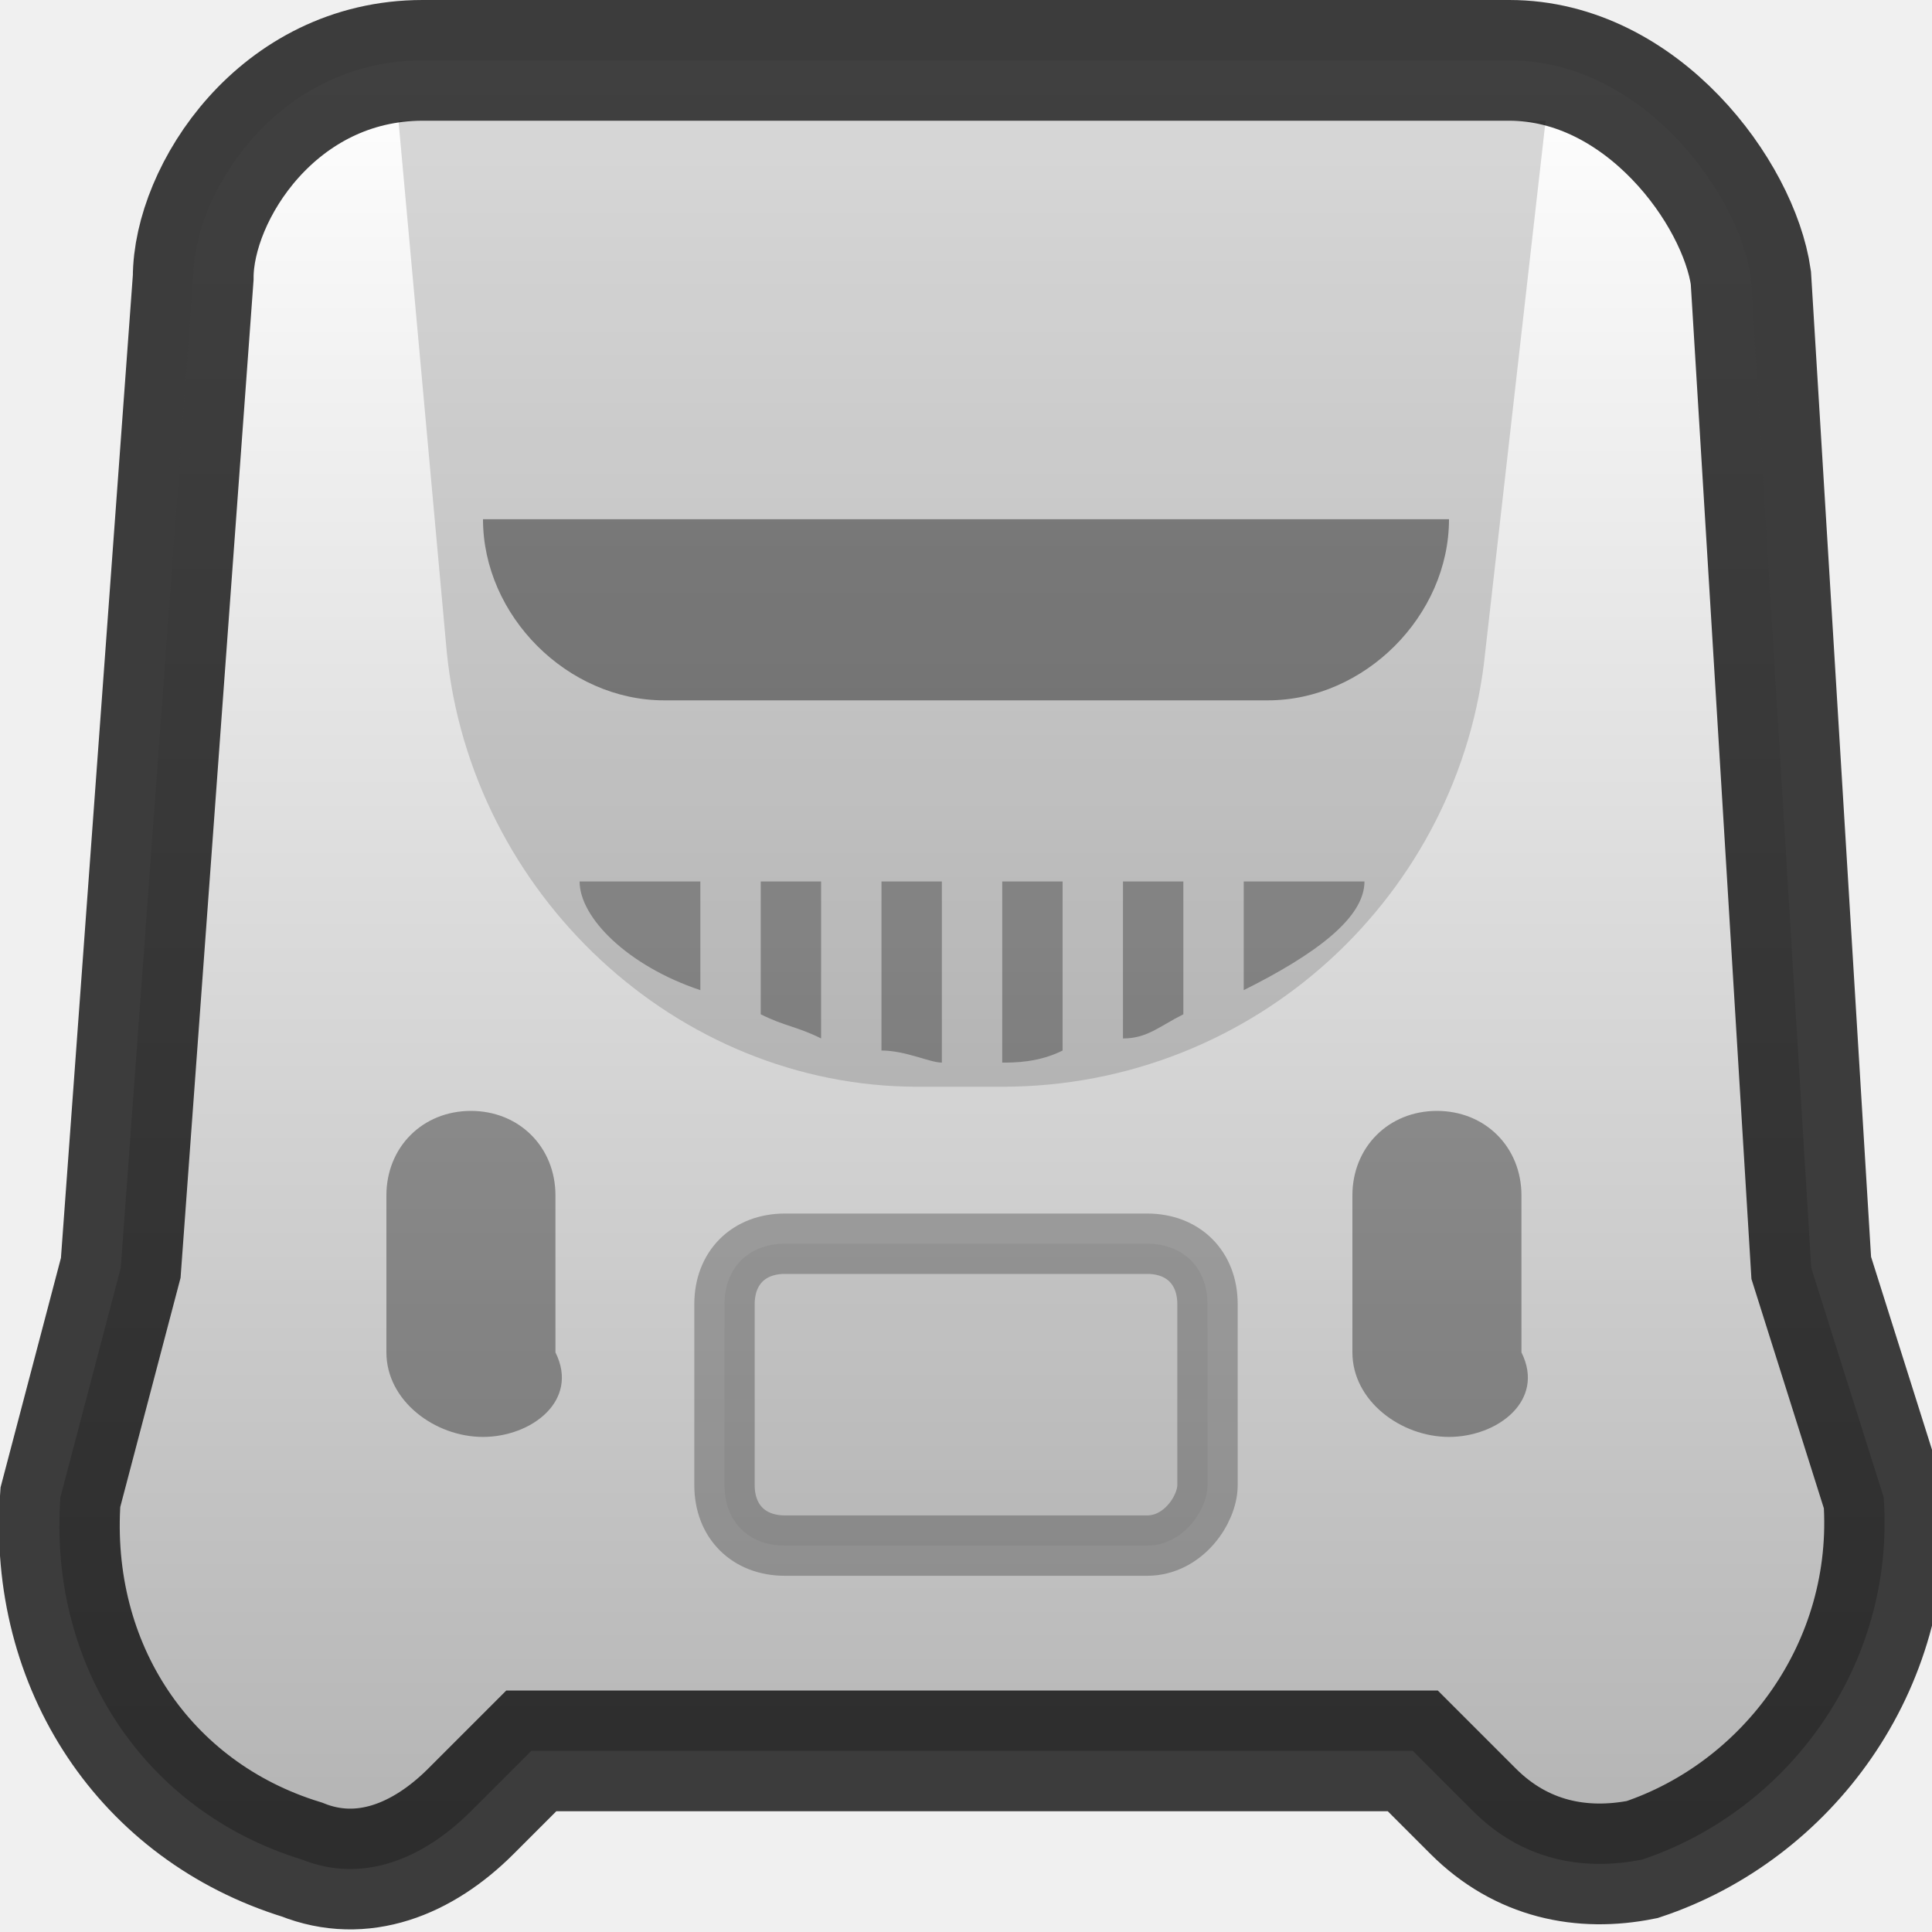
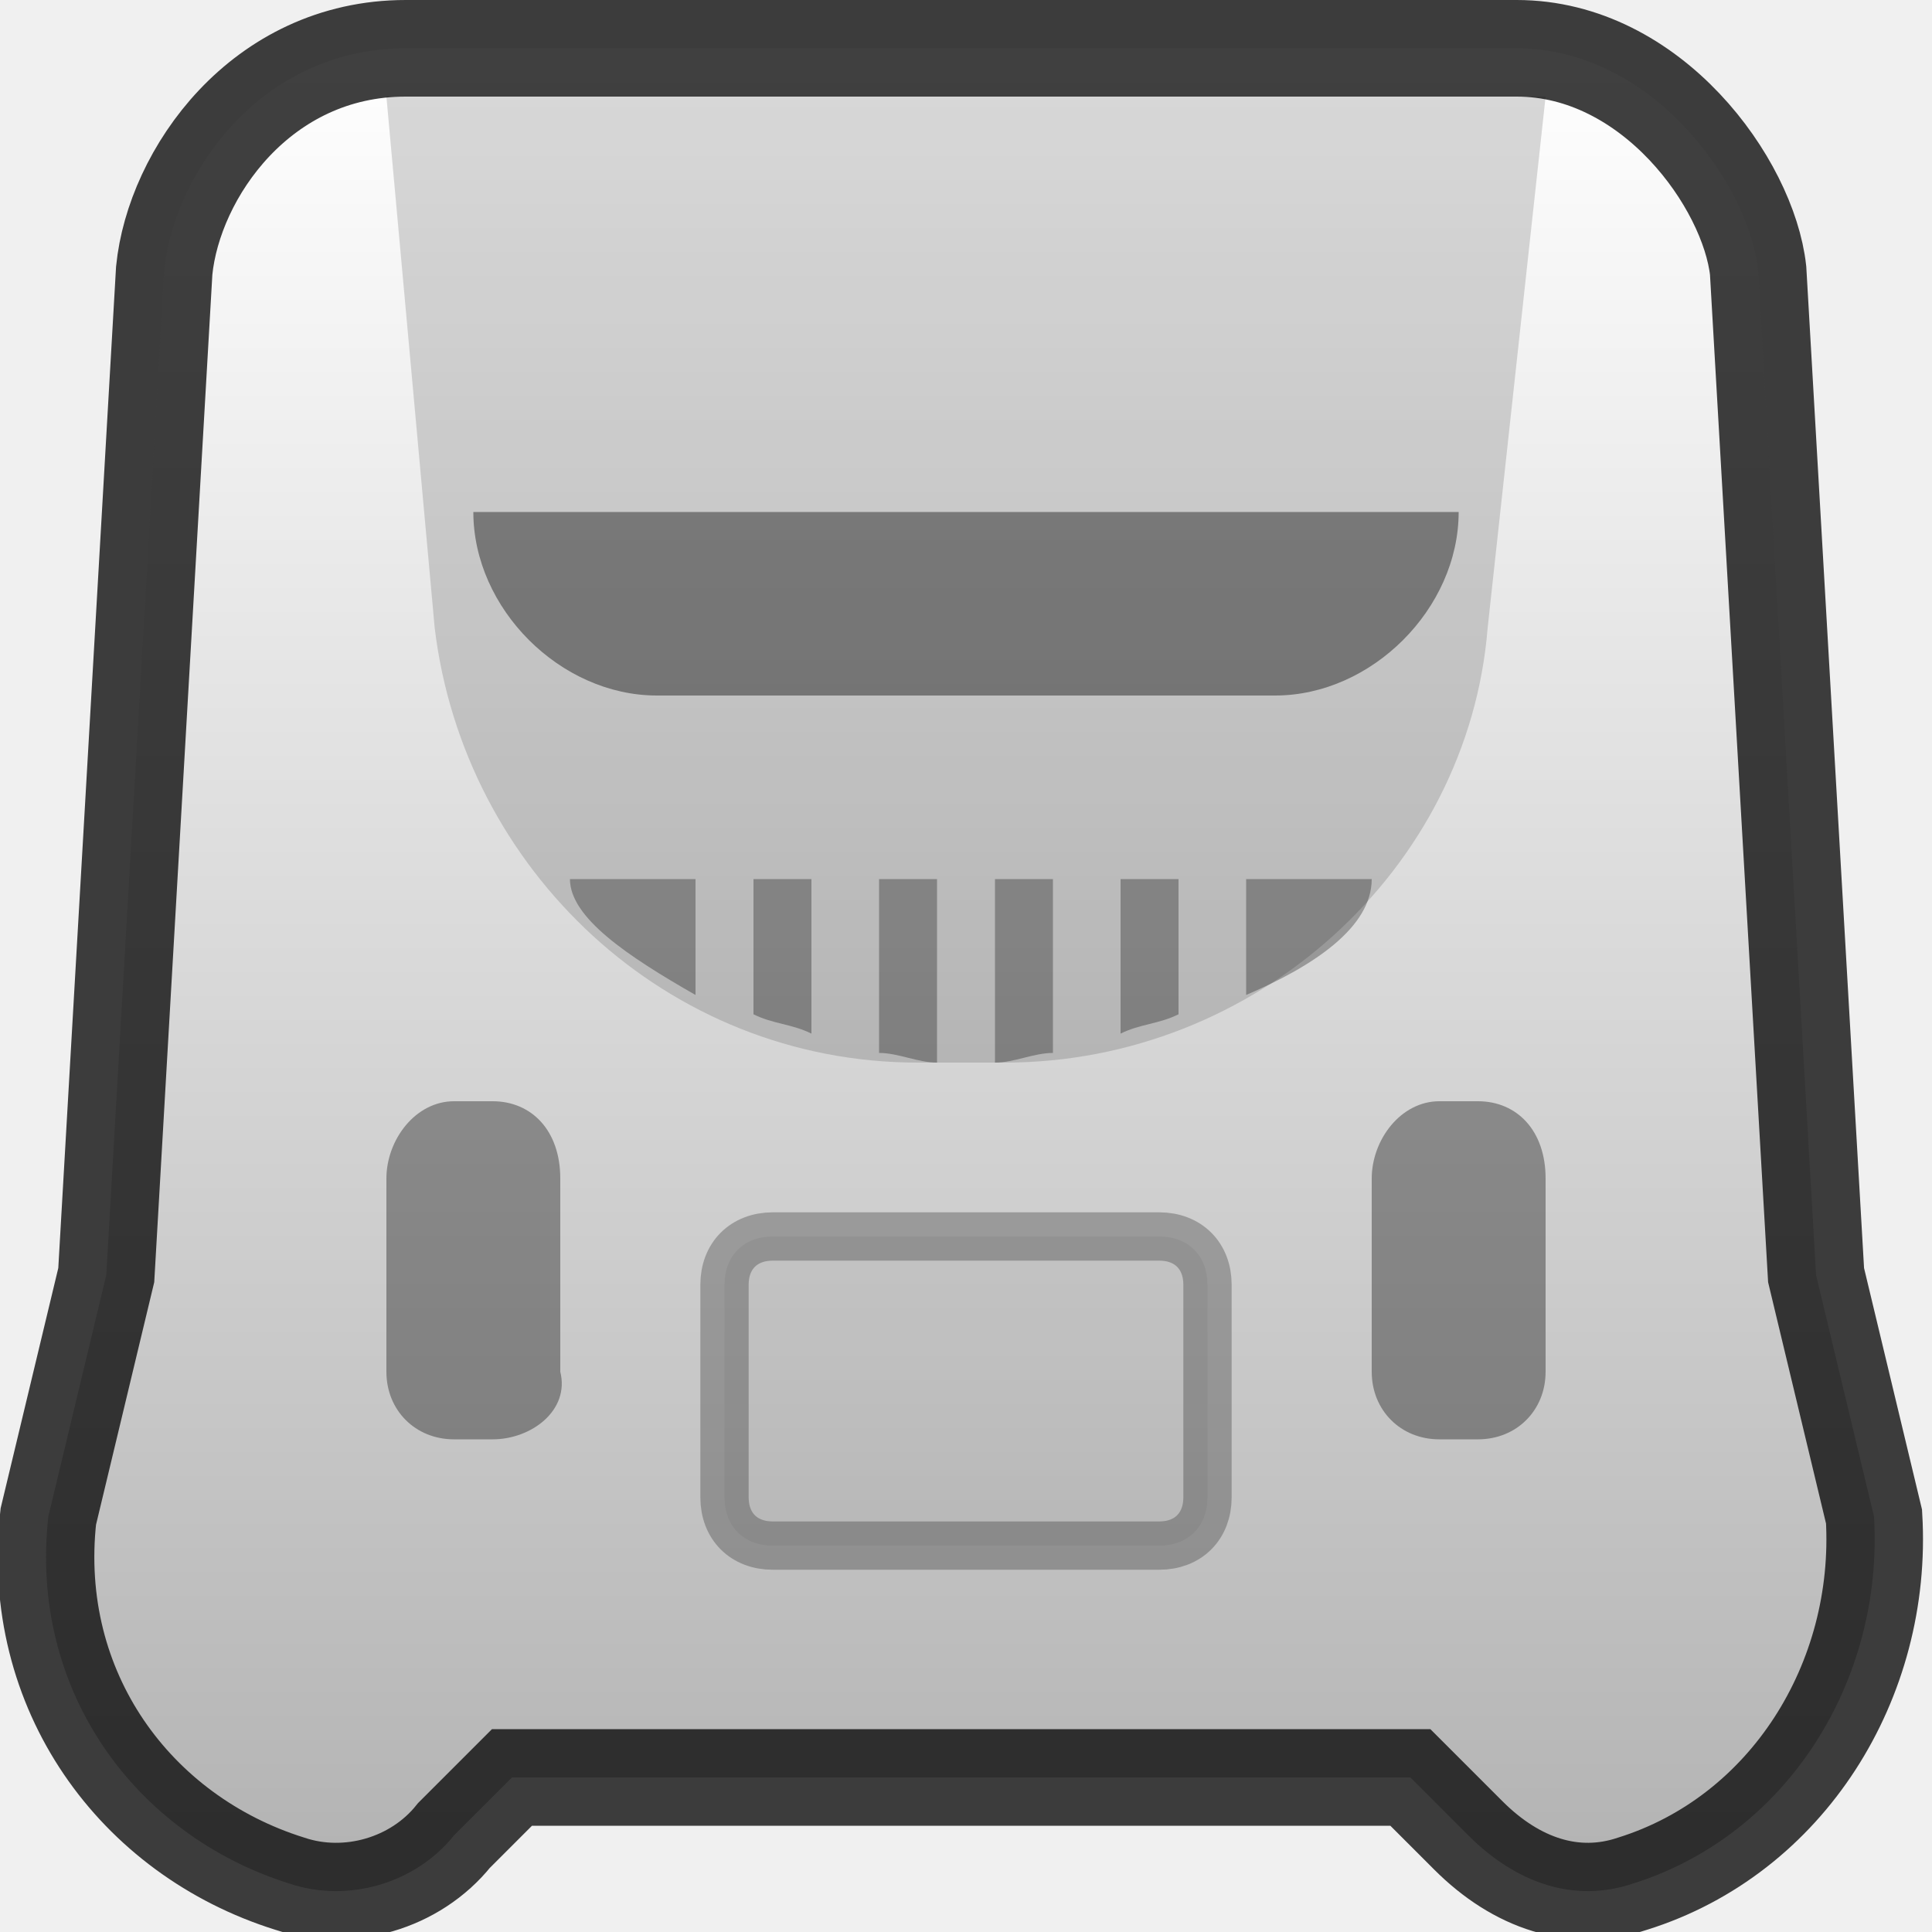
- <svg xmlns="http://www.w3.org/2000/svg" version="1.1" x="0px" y="0px" viewBox="0 0 16 16" style="enable-background:new 0 0 16 16;" xml:space="preserve">
+ <svg xmlns="http://www.w3.org/2000/svg" version="1.1" x="0px" y="0px" viewBox="0 0 20 20" style="enable-background:new 0 0 20 20;" xml:space="preserve">
  <style type="text/css">
	.st0{fill:#FFFFFF;stroke:#000000;stroke-miterlimit:10;stroke-opacity:0.75;}
- 	.st1{fill:url(#XMLID_9_);}
+ 	.st1{fill:url(#XMLID_23_);}
	.st2{fill-opacity:0.15;}
	.st3{opacity:0.4;}
	.st4{opacity:0.35;}
	.st5{opacity:0.3;}
	.st6{fill-opacity:5.000000e-002;stroke:#000000;stroke-width:0.5;stroke-miterlimit:10;stroke-opacity:0.25;}
</style>
  <g id="_x31_">
-     <path id="XMLID_7_" class="st0" d="M14.5,2.3c-0.1-0.7-0.9-1.8-2-1.8H3.5c-1.2,0-1.9,1.1-1.9,1.8L1,10.5l-0.5,1.9   c-0.1,1.4,0.7,2.6,2,3c0.5,0.2,1,0,1.4-0.4l0.5-0.5l7.3,0l0.5,0.5c0.4,0.4,0.9,0.5,1.4,0.4c1.2-0.4,2.1-1.6,2-3L15,10.5L14.5,2.3z" />
+     <path id="XMLID_7_" class="st0" d="M18.2,2.8c-0.1-0.9-1.1-2.3-2.5-2.3H4.2c-1.5,0-2.4,1.3-2.5,2.3L1.1,13.2l-0.6,2.5   c-0.2,1.8,0.9,3.3,2.5,3.8c0.6,0.2,1.3,0,1.7-0.5l0.6-0.6l9.3,0l0.6,0.6c0.5,0.5,1.1,0.7,1.7,0.5c1.6-0.5,2.6-2.1,2.5-3.8l-0.6-2.5   L18.2,2.8z" />
  </g>
  <g id="_x32_">
-     <linearGradient id="XMLID_9_" gradientUnits="userSpaceOnUse" x1="8" y1="15.5" x2="8" y2="0.5">
+     <linearGradient id="XMLID_23_" gradientUnits="userSpaceOnUse" x1="10" y1="19.5" x2="10" y2="0.5">
      <stop offset="0" style="stop-color:#000000;stop-opacity:0.3" />
      <stop offset="1" style="stop-color:#000000;stop-opacity:0" />
    </linearGradient>
-     <path id="XMLID_6_" class="st1" d="M14.5,2.3c-0.1-0.7-0.9-1.8-2-1.8H3.5c-1.2,0-1.9,1.1-1.9,1.8L1,10.5l-0.5,1.9   c-0.1,1.4,0.7,2.6,2,3c0.5,0.2,1,0,1.4-0.4l0.5-0.5l7.3,0l0.5,0.5c0.4,0.4,0.9,0.5,1.4,0.4c1.2-0.4,2.1-1.6,2-3L15,10.5L14.5,2.3z" />
+     <path id="XMLID_6_" class="st1" d="M18.2,2.8c-0.1-0.9-1.1-2.3-2.5-2.3H4.2c-1.5,0-2.4,1.3-2.5,2.3L1.1,13.2l-0.6,2.5   c-0.2,1.8,0.9,3.3,2.5,3.8c0.6,0.2,1.3,0,1.7-0.5l0.6-0.6l9.3,0l0.6,0.6c0.5,0.5,1.1,0.7,1.7,0.5c1.6-0.5,2.6-2.1,2.5-3.8l-0.6-2.5   L18.2,2.8z" />
  </g>
  <g id="_x33_">
-     <path id="XMLID_5_" class="st2" d="M3.3,1l0.4,4.4C3.9,7.4,5.6,9,7.6,9h0.7c2.1,0,3.8-1.6,4-3.6L12.8,1H3.3z" />
+     <path id="XMLID_5_" class="st2" d="M4,1l0.5,5.5C4.8,9,6.9,11,9.5,11h0.9c2.6,0,4.8-2,5-4.5L16,1H4z" />
  </g>
  <g id="_x34_">
-     <path id="XMLID_1_" class="st3" d="M12,4.3c0,0.8-0.7,1.5-1.5,1.5h-5C4.7,5.8,4,5.1,4,4.3H12z" />
-     <path id="XMLID_3_" class="st4" d="M4,11.9L4,11.9c-0.4,0-0.8-0.3-0.8-0.7V9.9c0-0.4,0.3-0.7,0.7-0.7h0c0.4,0,0.7,0.3,0.7,0.7v1.3   C4.8,11.6,4.4,11.9,4,11.9z" />
-     <path id="XMLID_4_" class="st4" d="M12,11.9L12,11.9c-0.4,0-0.8-0.3-0.8-0.7V9.9c0-0.4,0.3-0.7,0.7-0.7h0c0.4,0,0.7,0.3,0.7,0.7   v1.3C12.8,11.6,12.4,11.9,12,11.9z" />
+     <path id="XMLID_1_" class="st3" d="M15.1,5.3c0,1-0.9,1.9-1.9,1.9H6.8c-1,0-1.9-0.9-1.9-1.9H15.1z" />
+     <path id="XMLID_3_" class="st4" d="M5.1,14.9H4.7c-0.4,0-0.7-0.3-0.7-0.7v-2c0-0.4,0.3-0.8,0.7-0.8h0.4c0.4,0,0.7,0.3,0.7,0.8v2   C5.9,14.6,5.5,14.9,5.1,14.9z" />
+     <path id="XMLID_4_" class="st4" d="M15.3,14.9h-0.4c-0.4,0-0.7-0.3-0.7-0.7v-2c0-0.4,0.3-0.8,0.7-0.8h0.4c0.4,0,0.7,0.3,0.7,0.8v2   C16,14.6,15.7,14.9,15.3,14.9z" />
    <g id="XMLID_11_">
-       <path id="XMLID_15_" class="st5" d="M6.3,8.4c0.2,0.1,0.3,0.1,0.5,0.2V7.3H6.3V8.4z" />
-       <path id="XMLID_16_" class="st5" d="M8.8,7.3H8.3v1.5c0.1,0,0.3,0,0.5-0.1V7.3z" />
-       <path id="XMLID_17_" class="st5" d="M7.8,7.3H7.3v1.4c0.2,0,0.4,0.1,0.5,0.1V7.3z" />
-       <path id="XMLID_18_" class="st5" d="M9.8,7.3H9.3v1.3c0.2,0,0.3-0.1,0.5-0.2V7.3z" />
-       <path id="XMLID_19_" class="st5" d="M5.8,7.3h-1c0,0.3,0.4,0.7,1,0.9V7.3z" />
-       <path id="XMLID_20_" class="st5" d="M10.3,7.3v0.9c0.6-0.3,1-0.6,1-0.9H10.3z" />
+       <path id="XMLID_15_" class="st5" d="M7.8,10.5c0.2,0.1,0.4,0.1,0.6,0.2V9.1H7.8V10.5z" />
+       <path id="XMLID_16_" class="st5" d="M10.9,9.1h-0.6v1.9c0.2,0,0.4-0.1,0.6-0.1V9.1z" />
+       <path id="XMLID_17_" class="st5" d="M9.7,9.1H9.1v1.8c0.2,0,0.4,0.1,0.6,0.1V9.1z" />
+       <path id="XMLID_18_" class="st5" d="M12.2,9.1h-0.6v1.6c0.2-0.1,0.4-0.1,0.6-0.2V9.1z" />
+       <path id="XMLID_19_" class="st5" d="M7.2,9.1H5.9c0,0.4,0.6,0.8,1.3,1.2V9.1z" />
+       <path id="XMLID_20_" class="st5" d="M12.9,9.1v1.2c0.7-0.3,1.3-0.7,1.3-1.2H12.9z" />
    </g>
-     <path id="XMLID_2_" class="st6" d="M9.5,12.8h-3c-0.3,0-0.5-0.2-0.5-0.5v-1.5c0-0.3,0.2-0.5,0.5-0.5h3c0.3,0,0.5,0.2,0.5,0.5v1.5   C10,12.5,9.8,12.8,9.5,12.8z" />
+     <path id="XMLID_2_" class="st6" d="M12,16H8c-0.3,0-0.5-0.2-0.5-0.5v-2.2c0-0.3,0.2-0.5,0.5-0.5H12c0.3,0,0.5,0.2,0.5,0.5v2.2   C12.5,15.8,12.3,16,12,16z" />
  </g>
</svg>
